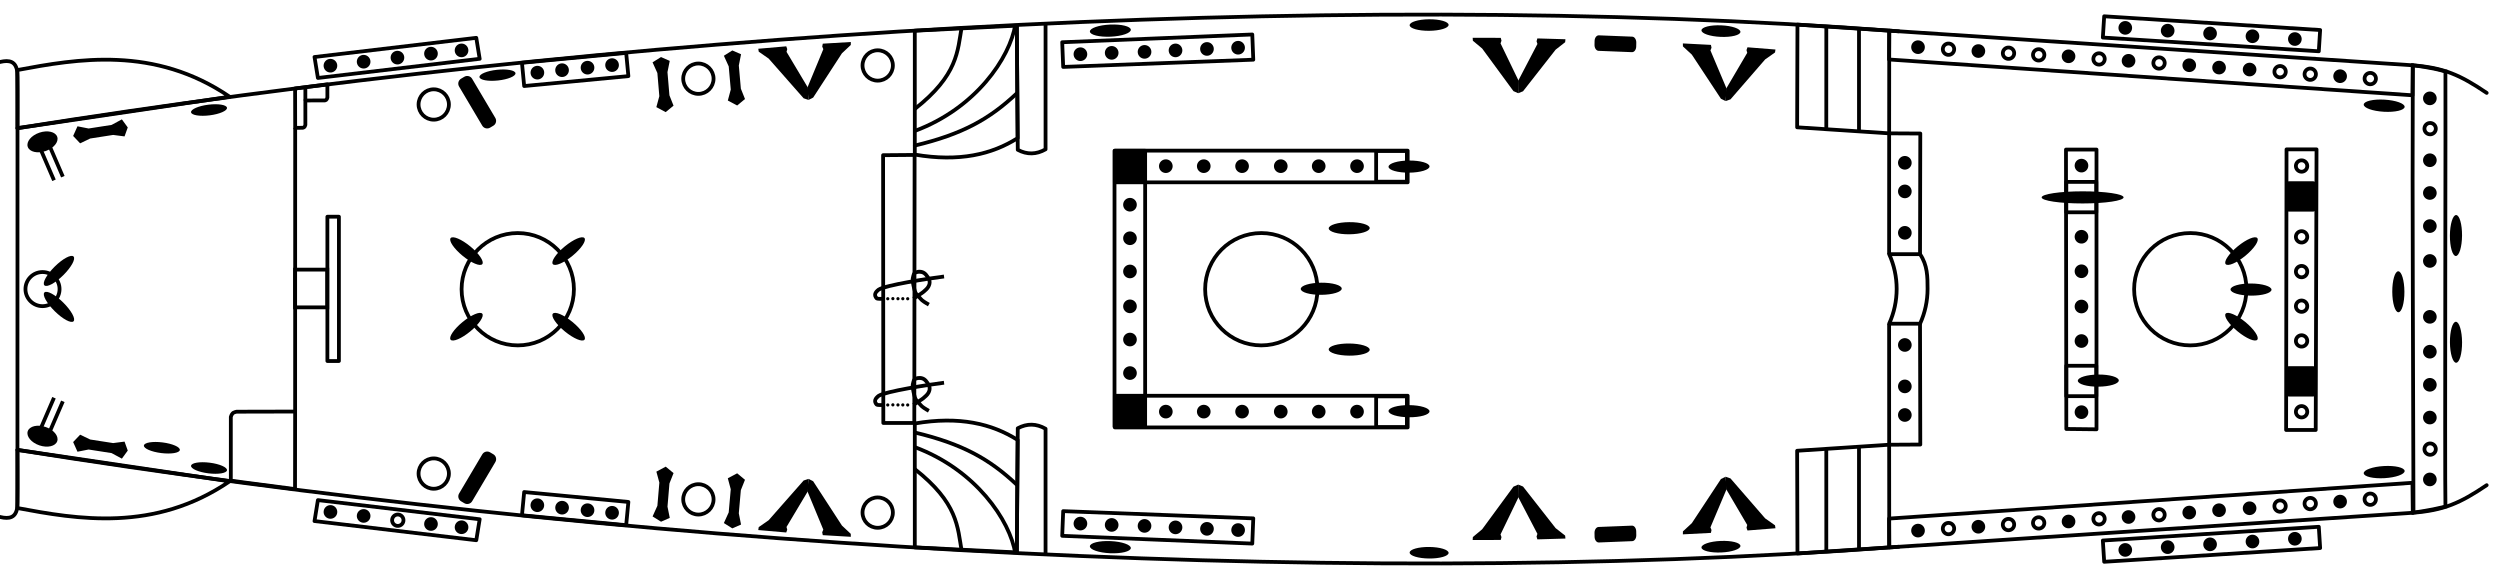
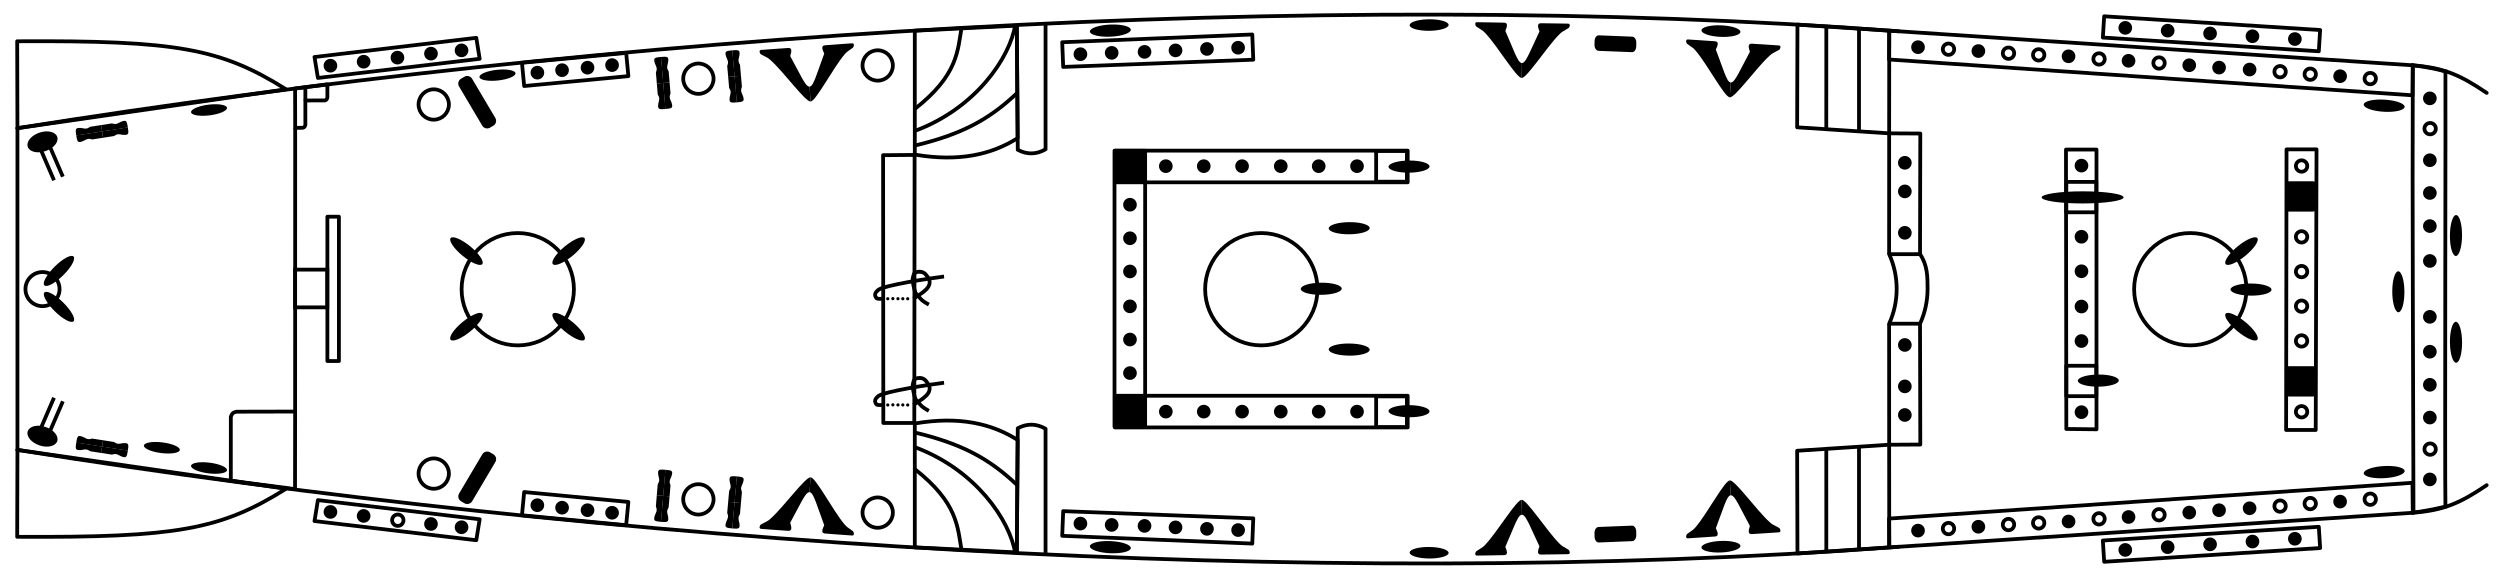
<svg xmlns="http://www.w3.org/2000/svg" xmlns:ns2="https://github.com/jolaf/rigging" xmlns:xlink="http://www.w3.org/1999/xlink" version="1.1" viewBox="1 -24 659 152">
  <defs>
    <rect id="deckMask" x="277.27" y="-.809" width="220.71" height="146.64" fill="currentColor" />
    <g id="mastMask" stroke="currentColor">
      <path d="m425.11 59.525 26.5 26.5z" />
      <path d="m451.61 59.525-26.5 26.5z" />
    </g>
    <circle id="pipe" cx="160.87" cy="398.09" r="4" stroke="currentColor" />
    <circle id="pin" class="aura" transform="rotate(-8.2973)" cx="567.54" cy="28.152" r="1.8" fill="currentColor" />
    <circle id="pinhole" transform="rotate(-8.2973)" cx="607.21" cy="138.78" r="1.5" fill="none" stroke="currentColor" />
    <ellipse id="cleat" class="aura" transform="rotate(89.51)" cx="3.721" cy="-575.37" rx="1.6" ry="5.4" fill="currentColor" />
    <rect id="lcleat" class="aura" x="396.5" y="72.319" width="4" height="15" ry="1.5" fill="currentColor" />
-     <path id="xcleat" class="aura" d="m37.388 14.516-0.847-2.811v-6.13l0.847-2.906-2.205-1.202-2.34 1.202 1.025 2.906v6.13l-1.025 2.811 2.34 1.521 2.205-1.521" fill="currentColor" />
-     <g id="halfKevel">
+     <path id="quaterXcleat" class="aura" d="m42.185 13.735s-0.026-2.038-2e-3 -2.905c0.159-0.415 0.29-0.647 0.302-0.946 0.032-0.761-0.407-1.191-0.467-2.117-0.053-0.814 0.29-0.934 1.872-0.926v6.893z" fill="currentColor" />
+     <g id="xcleat" class="aura" fill="currentColor">
+       <use xlink:href="#quaterXcleat" />
+       <use transform="matrix(-1,0,0,1,87.75,0)" xlink:href="#quaterXcleat" />
+       <use transform="matrix(1,0,0,-1,0,27.45)" xlink:href="#quaterXcleat" />
+       <use transform="rotate(180,43.875,13.725)" xlink:href="#quaterXcleat" />
+     </g>
+     <g id="halfKevel" transform="translate(.80615 -4.0308)">
      <path d="m427.52 40.223v11.347l-5.642-11.308z" fill-opacity="0" />
-       <path d="m427.52 54.794 0.067-3.253-0.067 3.253-1.261-0.526-8.424-11.107-2.479-2.004-0.067-0.781 7.404-0.102 0.204 0.747-0.238 0.713 4.927 9.807" fill="currentColor" />
+       <path d="m425.75 48.483c0.605 1.201 1.081 2.305 1.819 2.399-0.01 0.735 0.015 2.749 0 3.896-1.297 0.164-6.502-8.282-9.736-11.618-0.74-0.763-0.818-0.717-2.433-1.725-0.222-0.138-0.607-1.137 0.142-1.153 2.121-0.047 4.926 0.037 7.099 0.007 1.56-0.021 0.44 1.911 0.425 2.168" fill="currentColor" />
    </g>
    <g id="kevel" class="aura">
      <use xlink:href="#halfKevel" />
-       <use transform="matrix(-1 0 0 1 855.04 0)" xlink:href="#halfKevel" />
+       <use transform="matrix(-1 0 0 1 856.74 0)" xlink:href="#halfKevel" />
    </g>
    <rect id="fist" class="aura" x="287.16" y="40.706" width="8" height="8" rx=".8" ry=".8" fill="currentColor" />
    <g id="tackle" class="aura" transform="matrix(-1 0 0 1 657.06 84.968)" fill="currentColor">
      <path d="m23.142 44.848-0.918 0.396 3.977 9.219 0.918-0.396z" />
      <path d="m25.478 43.901-0.918 0.396 3.977 9.219 0.92-0.396z" />
      <ellipse transform="rotate(-18.749 -1131.9 -71.94)" cx="-74.057" cy="420.37" rx="4.104" ry="2.557" />
    </g>
    <g id="knot" class="aura" transform="translate(380.03 -105.31)" fill="currentColor">
      <g fill-opacity="0">
        <rect x="282.18" y="457.8" width="11.369" height="3.748" />
        <rect x="290.85" y="454.44" width="3.123" height="7.121" />
        <rect x="293.16" y="455.19" width="1.812" height="6.996" />
      </g>
      <path d="m298.66 454.68c-2.013 0.246-5.878 0.818-9.482 1.478-1.802 0.33-3.537 0.682-4.945 1.029-1.408 0.347-2.446 0.644-3.053 1.043l-0.018 0.012-0.016 0.014c-0.479 0.375-0.88 0.793-1.043 1.336-0.163 0.543 0.01 1.177 0.482 1.674l0.031 0.033 0.035 0.025c0.22 0.163 0.398 0.178 0.588 0.205 0.19 0.027 0.386 0.035 0.57 0.037 0.368 5e-3 0.691-0.019 0.691-0.019l-0.076-0.998s-0.288 0.022-0.604 0.018c-0.158-2e-3 -0.32-0.01-0.441-0.027-0.081-0.011-0.077-0.012-0.09-0.014-0.241-0.274-0.291-0.445-0.23-0.646 0.064-0.214 0.307-0.516 0.688-0.818 0.306-0.197 1.359-0.564 2.725-0.9 1.375-0.339 3.095-0.689 4.885-1.018 3.58-0.656 7.443-1.228 9.424-1.471z" />
      <path d="m292.39 453.41c-0.465-0.022-0.923 0.066-1.311 0.229-0.408 0.171-0.686 0.499-0.809 0.811-0.122 0.312-0.151 0.585-0.234 0.865-0.144 0.483-0.088 1.007-0.01 1.543 0.078 0.536 0.2 1.065 0.285 1.428 0.17 0.724 0.285 1.148 0.66 1.758 0.024 0.038 0.07 0.067 0.096 0.105-0.209 0.132-0.688 0.469-0.688 0.469l0.521 0.854s0.573-0.406 0.85-0.58c0.302 0.324 0.563 0.688 0.873 0.947 0.652 0.547 1.848 1.191 1.848 1.191l0.482-0.877s-1.221-0.689-1.688-1.08c-0.256-0.214-0.442-0.485-0.691-0.746 0.434-0.293 0.655-0.394 0.979-0.668 0.496-0.421 1.126-0.912 1.475-1.568 0.289-0.544 0.46-1.089 0.369-1.754-0.061-0.444-0.291-0.879-0.586-1.33-0.295-0.451-0.648-0.883-1.068-1.164-0.415-0.278-0.888-0.41-1.353-0.432zm-0.924 1.15c0.448-0.188 1.275-0.186 1.721 0.111 0.218 0.146 0.544 0.506 0.789 0.881 0.245 0.374 0.415 0.798 0.432 0.918 0.063 0.463-0.011 0.678-0.262 1.15-0.191 0.359-0.738 0.847-1.24 1.273-0.288 0.245-0.563 0.39-1.016 0.693-0.014-0.022-0.051-0.047-0.064-0.068-0.323-0.525-0.37-0.744-0.539-1.463-0.084-0.359-0.2-0.864-0.27-1.344-0.07-0.48-0.071-0.953-0.023-1.113 0.108-0.363 0.153-0.643 0.209-0.785 0.056-0.142 0.06-0.168 0.264-0.254z" />
      <circle cx="283.88" cy="461.04" r=".426" />
      <circle cx="285.23" cy="461.01" r=".426" />
      <circle cx="286.57" cy="461.03" r=".426" />
      <circle cx="287.85" cy="461.03" r=".426" />
      <circle cx="289.14" cy="461.04" r=".426" />
    </g>
  </defs>
  <g id="drawing" fill="none" stroke="currentColor">
    <g id="portDrawing">
      <path d="m5.599 9.788c154.59-24.72 342.25-37.19 495.89-25.536m135.53 8.963c8.188 0.64 12.488 2.55 19.468 7.271" stroke-linecap="round" />
      <path class="rail" d="m499-15.916 138.01 9.13-0.082 7.903-137.97-9.434s0.044-7.599 0.044-7.599" stroke-linejoin="round" />
      <rect class="rail" transform="matrix(.99798 .063452 -.063107 .99801 -36.919 -388.23)" x="614.66" y="330.18" width="57.042" height="5.615" stroke-linecap="round" stroke-linejoin="round" />
      <rect class="solid" x="545.68" y="23.952" width="7.895" height="8.012" stroke-linejoin="round" />
      <path class="rail" d="m498.97 42.996 0.013-31.846 8.207 0.049-0.072 31.797" stroke-linejoin="round" />
-       <g class="solid">
-         <path class="solid" d="m474.81-17.515-0.083 27.074 24.254 1.59 0.023-27.065z" fill="none" stroke-linecap="round" stroke-linejoin="round" />
-         <path d="m491.03 11.003v-27.13" />
-         <path d="m482.41 10.058 6e-3 -26.716" />
-       </g>
+       <path class="solid" d="m474.81-17.515-0.083 27.074 24.254 1.59 0.023-27.065z" stroke-linecap="round" stroke-linejoin="round" />
+       <path d="m491.03 11.003v-27.13" />
+       <path d="m482.41 10.058 6e-3 -26.716" />
      <rect class="solid" x="363.75" y="15.795" width="8.109" height="8.109" stroke-linejoin="round" />
      <rect class="rail" x="294.88" y="15.715" width="77.184" height="8.348" stroke-linejoin="round" />
      <path class="rail" d="m281-12.863 50.101-2.045s0.262 6.643 0.262 6.643l-50.107 1.907s-0.256-6.505-0.256-6.505" stroke-linecap="round" stroke-linejoin="round" />
      <g stroke-linejoin="round">
        <path class="solid" d="m269.03-17.595s0.253 33.082 0.253 33.082c2.441 1.306 4.882 1.261 7.324-0.126v-33.335" />
-         <path class="solid" d="m242.14 16.75c11.722 2.006 20.363-0.062 27.109-4.348l-0.214-29.641-26.895 1.334z" fill="none" />
+         <path class="solid" d="m242.14 16.75c11.722 2.006 20.363-0.062 27.109-4.348l-0.214-29.641-26.895 1.334z" />
        <path d="m242.15 14.372c12.578-3.001 19.671-7.006 26.788-13.682" stroke-linecap="round" />
        <path d="m242.14 10.516c16.006-5.946 25.097-19.221 26.516-28.111" />
        <path d="m242.07 4.779c11.483-8.995 11.331-15.34 12.443-21.742" />
      </g>
      <use x="71.491" y="-404.834" xlink:href="#pipe" />
      <use x="24.224" y="-401.346" xlink:href="#pipe" />
      <rect class="rail" transform="rotate(-5.4351)" x="138.67" y="5.712" width="27.593" height="6.154" stroke-linejoin="round" />
      <rect class="rail" transform="matrix(.99305 -.11767 .15968 .98717 -36.919 -388.23)" x="58.768" y="391.19" width="42.94" height="5.599" ry="0" stroke-linejoin="round" />
      <use x="-45.537" y="-394.546" xlink:href="#pipe" />
-       <path class="solid" d="m5.56-5.531c15.76-2.954 36.127-6.5 55.971 7.03l-55.932 8.289z" fill="none" stroke-linejoin="round" />
+       <path class="solid" d="m5.53-13.119c42.219-0.257 53.735 1.926 70.882 12.665l-70.813 10.242z" stroke-linejoin="round" />
    </g>
    <use id="starboardDrawing" transform="matrix(1 0 0 -1 0 104.38)" xlink:href="#portDrawing" />
    <path class="rail" d="m645.62-5.151c-3.876-1.16-8.604-1.635-8.604-1.635-0.16 38.87 0.115 82.335 0.176 117.9 0 0 3.887-0.461 8.424-1.564-0.182-8.555 0.077-111.18 4e-3 -114.71h-2.6e-4" />
    <path class="rail" d="m603.73 15.378h7.908l-0.217 73.963h-7.8l0.108-73.963" stroke-linecap="round" stroke-linejoin="round" />
    <circle class="solid" cx="578.36" cy="52.238" r="14.805" />
    <path class="rail" d="m545.59 15.428h8.047v73.736l-7.955-0.091-0.091-73.645" stroke-linecap="round" stroke-linejoin="round" />
-     <path class="solid" d="m507.13 61.323c1.304-2.876 1.979-5.997 1.979-9.164 1e-5 -3.167-0.013-6.268-1.989-9.164h-8.138c1.304 2.876 1.979 5.997 1.979 9.164 0 3.167-0.675 6.288-1.979 9.164l8.147-3e-5" fill="none" stroke-linecap="round" stroke-linejoin="round" />
+     <path class="solid" d="m507.13 61.323c1.304-2.876 1.979-5.997 1.979-9.164 1e-5 -3.167-0.013-6.268-1.989-9.164h-8.138c1.304 2.876 1.979 5.997 1.979 9.164 0 3.167-0.675 6.288-1.979 9.164l8.147-3e-5" stroke-linecap="round" stroke-linejoin="round" />
    <circle class="solid " cx="333.48" cy="52.238" r="14.805" />
    <path class="rail" d="m302.86 88.464h-8.075v-72.72h8.075v72.72" stroke-linejoin="round" />
    <path class="solid" d="m242.09 16.839-8.306 0.069c-4e-3 16.806 0.062 53.776 0.058 70.582h8.168c4e-3 -16.806 0.076-53.845 0.08-70.651v-5e-5" stroke-linejoin="round" />
    <circle class="solid" cx="137.48" cy="52.238" r="14.805" />
    <rect class="solid" x="87.298" y="33.13" width="3.041" height="38.031" stroke-linejoin="round" />
    <rect class="solid" x="78.789" y="47.072" width="8.482" height="9.949" />
-     <path class="solid" d="m87.296-1.771v3.482c-0.175 0.713-0.438 0.672-0.685 0.766l-5.121 0.009 0.005 6.425c-0.175 0.713-0.438 0.672-0.685 0.766l-1.999 0.035-0.023-10.387z" fill="none" stroke-linecap="round" stroke-linejoin="round" />
-     <path class="solid" d="m81.491 2.486v-3.563" fill="none" stroke-linejoin="round" />
+     <path class="solid" d="m87.296-1.771v3.482c-0.175 0.713-0.438 0.672-0.685 0.766l-5.121 0.009 0.005 6.425c-0.175 0.713-0.438 0.672-0.685 0.766l-1.999 0.035-0.023-10.387z" stroke-linecap="round" stroke-linejoin="round" />
+     <path d="m81.491 2.486v-3.563" stroke-linejoin="round" />
    <path d="m78.795 84.486 0.017-74.774" />
-     <path class="solid" d="m61.845 102.71v-16.814c0.389-1.278 0.973-1.205 1.523-1.374l15.427-0.037-0.025 20.438z" fill="none" stroke-linecap="round" stroke-linejoin="round" />
+     <path class="solid" d="m61.845 102.71v-16.814c0.389-1.278 0.973-1.205 1.523-1.374l15.427-0.037-0.025 20.438z" stroke-linecap="round" stroke-linejoin="round" />
    <circle class="solid" cx="12.204" cy="52.207" r="4.495" />
-     <path d="m-5.752-5.267c5.217-1.715 11.51-5.673 11.367 1.562 0.07 3.526 0 13.714 0 13.714l-0.017 84.583s0.09 10.221 0.021 13.747c0.143 7.235-6.15 3.242-11.367 1.526" stroke-linecap="round" />
+     <path d="m5.599 9.788v84.804" stroke-linecap="round" />
  </g>
  <g display="none">
    <g id="deckMasks">
      <use class="deckMask" transform="matrix(.71785 0 0 1 299.43 -20.6)" ns2:deck="fore" xlink:href="#deckMask" />
      <use class="deckMask" transform="matrix(1.0033 0 0 1 -1.1 -20.6)" ns2:deck="main" xlink:href="#deckMask" />
      <use class="deckMask" transform="matrix(1.2311 0 0 1 -335.88 -20.6)" ns2:deck="stern" xlink:href="#deckMask" />
    </g>
  </g>
  <g display="none">
    <g id="mastMasks">
      <use class="mastMask" x="140" y="-20.6" ns2:mast="fore" xlink:href="#mastMask" />
      <use class="mastMask" x="-104.89" y="-20.6" ns2:mast="main" xlink:href="#mastMask" />
      <use class="mastMask" x="-300.966" y="-20.6" ns2:mast="mizzen" xlink:href="#mastMask" />
    </g>
  </g>
  <g id="points">
    <g ns2:deck="fore" ns2:rail="behindFront" ns2:side="port">
      <use transform="rotate(-89.1 631.84 -18.644)" xlink:href="#cleat" />
    </g>
    <g ns2:deck="fore" ns2:rail="behindFront" ns2:side="starboard">
      <use transform="matrix(.015714 .99988 .99988 -.015714 640.56 -509.11)" xlink:href="#cleat" />
    </g>
    <g ns2:deck="fore" ns2:isAcross="true" ns2:rail="frontRail" ns2:side="port">
      <use transform="translate(75.849 98.833)" xlink:href="#pin" />
      <use transform="translate(75.849 89.64)" xlink:href="#pin" />
      <use transform="translate(75.849 80.915)" xlink:href="#pin" />
      <use transform="translate(75.849 72.283)" xlink:href="#pin" />
      <use transform="translate(20.7 -39.787)" xlink:href="#pinhole" />
      <use transform="translate(75.849 55.97)" xlink:href="#pin" />
    </g>
    <g ns2:deck="fore" ns2:isAcross="true" ns2:rail="frontRail" ns2:side="starboard">
      <use transform="matrix(1 0 0 -1 75.849 5.4729)" xlink:href="#pin" />
      <use transform="matrix(1 0 0 -1 75.849 14.666)" xlink:href="#pin" />
      <use transform="matrix(1 0 0 -1 75.849 23.391)" xlink:href="#pin" />
      <use transform="matrix(1 0 0 -1 75.849 32.023)" xlink:href="#pin" />
      <use transform="matrix(1 0 0 -1 20.7 144.09)" xlink:href="#pinhole" />
      <use transform="matrix(1 0 0 -1 75.849 48.335)" xlink:href="#pin" />
    </g>
    <g ns2:deck="fore" ns2:rail="onDeckFront" ns2:side="port">
      <use transform="rotate(3.7858 525.83 819.64)" xlink:href="#cleat" />
    </g>
    <g ns2:deck="fore" ns2:rail="onDeckFront" ns2:side="center">
      <use transform="rotate(90.241 577.35 54.645)" xlink:href="#cleat" />
    </g>
    <g ns2:deck="fore" ns2:rail="onDeckFront" ns2:side="starboard">
      <use transform="matrix(.99782 -.066026 -.066026 -.99782 55.265 137.24)" xlink:href="#cleat" />
    </g>
    <g ns2:deck="fore" ns2:rail="sideRail" ns2:side="port">
      <use transform="rotate(3.8685 -92.77 -907.37)" xlink:href="#pin" />
      <use transform="rotate(3.8685 1466.9 -1553.8)" xlink:href="#pinhole" />
      <use transform="rotate(3.8685 -99.963 -671.32)" xlink:href="#pin" />
      <use transform="rotate(3.8685 1459.2 -1319.1)" xlink:href="#pinhole" />
      <use transform="rotate(3.8685 1456.7 -1201.1)" xlink:href="#pinhole" />
      <use transform="rotate(3.8685 -108.57 -318.72)" xlink:href="#pin" />
      <use transform="rotate(3.8685 1448.7 -965.03)" xlink:href="#pinhole" />
      <use transform="rotate(3.8685 -118.21 -83.962)" xlink:href="#pin" />
      <use transform="rotate(3.8685 1440.8 -730.36)" xlink:href="#pinhole" />
      <use transform="rotate(3.8685 -127.54 153.53)" xlink:href="#pin" />
      <use transform="rotate(3.8685 -132.74 270.21)" xlink:href="#pin" />
      <use transform="rotate(3.8685 -136.38 389.63)" xlink:href="#pin" />
      <use transform="rotate(3.8685 1422.8 -256.77)" xlink:href="#pinhole" />
      <use transform="rotate(3.8685 1417 -138.78)" xlink:href="#pinhole" />
      <use transform="rotate(3.8685 -150.43 743.75)" xlink:href="#pin" />
      <use transform="rotate(3.8685 1407.8 96.012)" xlink:href="#pinhole" />
    </g>
    <g ns2:deck="fore" ns2:rail="sideRail" ns2:side="starboard">
      <use transform="matrix(.99772 -.067466 -.067466 -.99772 -61.428 100.11)" xlink:href="#pin" />
      <use transform="matrix(.99772 -.067466 -.067466 -.99772 -101.49 206.81)" xlink:href="#pinhole" />
      <use transform="matrix(.99772 -.067466 -.067466 -.99772 -45.519 99.09)" xlink:href="#pin" />
      <use transform="matrix(.99772 -.067466 -.067466 -.99772 -85.673 205.75)" xlink:href="#pinhole" />
      <use transform="matrix(.99772 -.067466 -.067466 -.99772 -77.719 205.32)" xlink:href="#pinhole" />
      <use transform="matrix(.99772 -.067466 -.067466 -.99772 -21.75 97.707)" xlink:href="#pin" />
      <use transform="matrix(.99772 -.067466 -.067466 -.99772 -61.808 204.24)" xlink:href="#pinhole" />
      <use transform="matrix(.99772 -.067466 -.067466 -.99772 -5.9338 96.522)" xlink:href="#pin" />
      <use transform="matrix(.99772 -.067466 -.067466 -.99772 -45.994 203.17)" xlink:href="#pinhole" />
      <use transform="matrix(.99772 -.067466 -.067466 -.99772 10.067 95.352)" xlink:href="#pin" />
      <use transform="matrix(.99772 -.067466 -.067466 -.99772 17.927 94.735)" xlink:href="#pin" />
      <use transform="matrix(.99772 -.067466 -.067466 -.99772 25.976 94.217)" xlink:href="#pin" />
      <use transform="matrix(.99772 -.067466 -.067466 -.99772 -14.083 200.88)" xlink:href="#pinhole" />
      <use transform="matrix(.99772 -.067466 -.067466 -.99772 -6.136 200.22)" xlink:href="#pinhole" />
      <use transform="matrix(.99772 -.067466 -.067466 -.99772 49.835 92.463)" xlink:href="#pin" />
      <use transform="matrix(.99772 -.067466 -.067466 -.99772 9.6834 199.07)" xlink:href="#pinhole" />
    </g>
    <g ns2:deck="fore" ns2:rail="shroudsRail" ns2:side="port">
      <use transform="rotate(3.7695 -4.6641 -102.8)" xlink:href="#pin" />
      <use transform="rotate(3.7695 -10.267 67.386)" xlink:href="#pin" />
      <use transform="rotate(3.7695 -15.87 237.57)" xlink:href="#pin" />
      <use transform="rotate(3.7695 -21.472 407.74)" xlink:href="#pin" />
      <use transform="rotate(3.7695 -27.075 577.92)" xlink:href="#pin" />
    </g>
    <g ns2:deck="fore" ns2:rail="shroudsRail" ns2:side="starboard">
      <use transform="matrix(.99784 -.065742 -.065742 -.99784 -6.7682 104.22)" xlink:href="#pin" />
      <use transform="matrix(.99784 -.065742 -.065742 -.99784 4.4079 103.49)" xlink:href="#pin" />
      <use transform="matrix(.99784 -.065742 -.065742 -.99784 15.584 102.75)" xlink:href="#pin" />
      <use transform="matrix(.99784 -.065742 -.065742 -.99784 26.759 102.01)" xlink:href="#pin" />
      <use transform="matrix(.99784 -.065742 -.065742 -.99784 37.935 101.28)" xlink:href="#pin" />
    </g>
    <g ns2:side="port">
      <use transform="translate(-13.186 -2.1063)" xlink:href="#pinhole" />
      <use transform="translate(-13.186 -11.266)" xlink:href="#pinhole" />
      <use transform="translate(-13.186 -29.938)" xlink:href="#pinhole" />
    </g>
    <g ns2:side="starboard">
      <use transform="matrix(1 0 0 -1 -13.186 106.41)" xlink:href="#pinhole" />
      <use transform="matrix(1 0 0 -1 -13.186 115.57)" xlink:href="#pinhole" />
      <use transform="matrix(1 0 0 -1 -13.186 134.24)" xlink:href="#pinhole" />
    </g>
    <g ns2:deck="fore" ns2:rail="frontFists" ns2:side="port">
      <use transform="translate(316.38 -16.925)" xlink:href="#fist" />
    </g>
    <g ns2:deck="fore" ns2:rail="frontFists" ns2:side="starboard">
      <use transform="matrix(1 0 0 -1 316.38 121.23)" xlink:href="#fist" />
    </g>
    <g ns2:deck="fore" ns2:rail="atMastFront" ns2:side="port">
      <use transform="matrix(.76693 -.64173 -.64173 -.76693 149.81 410.51)" xlink:href="#cleat" />
    </g>
    <g ns2:deck="fore" ns2:rail="atMastFront" ns2:side="center">
      <use transform="rotate(.87139 -2934.8 1274)" xlink:href="#cleat" />
    </g>
    <g ns2:deck="fore" ns2:rail="atMastFront" ns2:side="starboard">
      <use transform="rotate(39.921 496.45 53.135)" xlink:href="#cleat" />
    </g>
    <g ns2:deck="fore" ns2:isAcross="true" ns2:rail="behindMastRail" ns2:side="port">
      <use transform="translate(-15.985 101.55)" xlink:href="#pin" />
      <use transform="translate(-15.985 92.452)" xlink:href="#pin" />
      <use transform="translate(-15.985 73.703)" xlink:href="#pin" />
    </g>
    <g ns2:deck="fore" ns2:isAcross="true" ns2:rail="behindMastRail" ns2:side="starboard">
      <use transform="matrix(1 0 0 -1 -15.985 2.7541)" xlink:href="#pin" />
      <use transform="matrix(1 0 0 -1 -15.985 11.854)" xlink:href="#pin" />
      <use transform="matrix(1 0 0 -1 -15.985 30.603)" xlink:href="#pin" />
    </g>
    <g ns2:deck="fore" ns2:rail="backPillars" ns2:side="port">
      <use transform="matrix(-1.9999 -.007457 .014915 -.99997 1700.7 31.123)" xlink:href="#cleat" />
    </g>
    <g ns2:deck="fore" ns2:rail="backPillars" ns2:side="starboard">
      <use transform="rotate(.038274 -115492 -31800)" xlink:href="#cleat" />
    </g>
    <g ns2:deck="fore" ns2:isAcross="true" ns2:rail="backRail" ns2:side="port">
      <use transform="translate(-62.546 91.416)" xlink:href="#pin" />
      <use transform="translate(-62.546 80.498)" xlink:href="#pin" />
      <use transform="translate(-62.546 72.958)" xlink:href="#pin" />
    </g>
    <g ns2:deck="fore" ns2:isAcross="true" ns2:rail="backRail" ns2:side="starboard">
      <use transform="matrix(1 0 0 -1 -62.546 12.889)" xlink:href="#pin" />
      <use transform="matrix(1 0 0 -1 -62.546 23.808)" xlink:href="#pin" />
      <use transform="matrix(1 0 0 -1 -62.546 31.348)" xlink:href="#pin" />
    </g>
    <g ns2:deck="main" ns2:rail="bulwark" ns2:side="port">
      <use transform="matrix(.95074 0 0 .95074 -169.32 -16.259)" xlink:href="#cleat" />
      <use transform="rotate(.89998 3866.4 -1648)" xlink:href="#kevel" />
      <use transform="matrix(-.01972 1.022 -.73281 -.029126 493.17 -417.41)" xlink:href="#lcleat" />
      <use transform="matrix(.95039 .048001 -.048001 .95039 -92.251 -42.279)" xlink:href="#cleat" />
-       <use transform="rotate(3.7685 1234.4 459.46)" xlink:href="#kevel" />
+       <use transform="rotate(3.7685 1188.8 460.96)" xlink:href="#kevel" />
    </g>
    <g ns2:deck="main" ns2:rail="bulwark" ns2:side="starboard">
      <use transform="matrix(.95074 0 0 -.95074 -169.32 120.56)" xlink:href="#cleat" />
      <use transform="matrix(.99988 -.015707 -.015707 -.99988 -25.413 165.24)" xlink:href="#kevel" />
      <use transform="matrix(-.01972 -1.022 -.73281 .029126 493.17 521.72)" xlink:href="#lcleat" />
      <use transform="matrix(.95039 -.048001 -.048001 -.95039 -92.251 146.59)" xlink:href="#cleat" />
-       <use transform="matrix(.99784 -.065725 -.065725 -.99784 32.866 184.44)" xlink:href="#kevel" />
+       <use transform="matrix(.99784 -.065725 -.065725 -.99784 32.866 181.44)" xlink:href="#kevel" />
    </g>
    <g ns2:deck="main" ns2:rail="frontPillars" ns2:side="port">
      <use transform="translate(-202.96 21.115)" xlink:href="#cleat" />
    </g>
    <g ns2:deck="main" ns2:rail="frontPillars" ns2:side="starboard">
      <use transform="matrix(1 0 0 -1 -202.96 83.191)" xlink:href="#cleat" />
    </g>
    <g ns2:deck="main" ns2:rail="onDeckFront" ns2:side="port">
      <use transform="translate(-218.73 37.358)" xlink:href="#cleat" />
    </g>
    <g ns2:deck="main" ns2:rail="onDeckFront" ns2:side="starboard">
      <use transform="matrix(1 0 0 -1 -218.73 66.948)" xlink:href="#cleat" />
    </g>
    <g ns2:deck="main" ns2:rail="atMastFront" ns2:side="center">
      <use transform="rotate(180 462.33 25.459)" xlink:href="#cleat" />
    </g>
    <g ns2:deck="main" ns2:rail="sideMastRail" ns2:side="port">
      <use transform="translate(-257.35 73.846)" xlink:href="#pin" />
      <use transform="translate(-247.35 73.846)" xlink:href="#pin" />
      <use transform="translate(-237.25 73.846)" xlink:href="#pin" />
      <use transform="translate(-227.05 73.846)" xlink:href="#pin" />
      <use transform="translate(-217.05 73.846)" xlink:href="#pin" />
      <use transform="translate(-206.95 73.846)" xlink:href="#pin" />
    </g>
    <g ns2:deck="main" ns2:rail="sideMastRail" ns2:side="starboard">
      <use transform="matrix(1 0 0 -1 -257.35 30.46)" xlink:href="#pin" />
      <use transform="matrix(1 0 0 -1 -247.35 30.46)" xlink:href="#pin" />
      <use transform="matrix(1 0 0 -1 -237.25 30.46)" xlink:href="#pin" />
      <use transform="matrix(1 0 0 -1 -227.05 30.46)" xlink:href="#pin" />
      <use transform="matrix(1 0 0 -1 -217.05 30.46)" xlink:href="#pin" />
      <use transform="matrix(1 0 0 -1 -206.95 30.46)" xlink:href="#pin" />
    </g>
    <g ns2:deck="main" ns2:rail="backFists" ns2:side="port">
      <use transform="translate(7.7263 -24.752)" xlink:href="#fist" />
    </g>
    <g ns2:deck="main" ns2:rail="backFists" ns2:side="starboard">
      <use transform="matrix(1 0 0 -1 7.7263 129.06)" xlink:href="#fist" />
    </g>
    <g ns2:deck="main" ns2:isAcross="true" ns2:rail="behindMastRail" ns2:side="port">
      <use transform="translate(-266.8 101.6)" xlink:href="#pin" />
      <use transform="translate(-266.8 92.847)" xlink:href="#pin" />
      <use transform="translate(-266.8 84.008)" xlink:href="#pin" />
    </g>
    <g ns2:deck="main" ns2:isAcross="true" ns2:rail="behindMastRail" ns2:side="starboard">
      <use transform="matrix(1 0 0 -1 -266.8 2.7081)" xlink:href="#pin" />
      <use transform="matrix(1 0 0 -1 -266.8 11.459)" xlink:href="#pin" />
      <use transform="matrix(1 0 0 -1 -266.8 20.298)" xlink:href="#pin" />
    </g>
    <g ns2:deck="main" ns2:rail="sideRail" ns2:side="port">
      <use transform="rotate(-2.2774 1540.9 7008.1)" xlink:href="#pin" />
      <use transform="rotate(-2.2774 1536.1 6800.6)" xlink:href="#pin" />
      <use transform="rotate(-2.2774 1533.9 6582.6)" xlink:href="#pin" />
      <use transform="rotate(-2.2774 1528.2 6377)" xlink:href="#pin" />
      <use transform="rotate(-2.2774 1522.7 6168.3)" xlink:href="#pin" />
      <use transform="rotate(-2.2774 1518.7 5961.7)" xlink:href="#pin" />
    </g>
    <g ns2:deck="main" ns2:rail="sideRail" ns2:side="starboard">
      <use transform="matrix(.99921 .039738 .039738 -.99921 -277.27 37.537)" xlink:href="#pin" />
      <use transform="matrix(.99921 .039738 .039738 -.99921 -269.03 37.891)" xlink:href="#pin" />
      <use transform="matrix(.99921 .039738 .039738 -.99921 -260.37 38.148)" xlink:href="#pin" />
      <use transform="matrix(.99921 .039738 .039738 -.99921 -252.2 38.537)" xlink:href="#pin" />
      <use transform="matrix(.99921 .039738 .039738 -.99921 -243.91 38.922)" xlink:href="#pin" />
      <use transform="matrix(.99921 .039738 .039738 -.99921 -235.7 39.243)" xlink:href="#pin" />
    </g>
    <g ns2:deck="main" ns2:rail="aboveRail" ns2:side="port">
      <use transform="rotate(-2.0865 30.155 7725.9)" xlink:href="#cleat" />
    </g>
    <g ns2:deck="main" ns2:rail="aboveRail" ns2:side="starboard">
      <use transform="matrix(.99934 .036409 .036409 -.99934 -281.27 98.086)" xlink:href="#cleat" />
    </g>
    <g ns2:deck="stern" ns2:rail="bulwark" ns2:side="port">
      <use transform="rotate(-30.64 122.33 537.31)" xlink:href="#lcleat" />
      <use transform="matrix(.8798 -.086775 .086775 .8798 -373.98 46.791)" xlink:href="#cleat" />
-       <use transform="rotate(-4.8377 -18.227 -1661.6)" xlink:href="#xcleat" />
-       <use transform="rotate(-5.0377 -23.733 -1810.2)" xlink:href="#xcleat" />
-       <use transform="rotate(-4.1732 -399 2957)" xlink:href="#kevel" />
+       <use transform="rotate(-4.8377 -77.797 -1556)" xlink:href="#xcleat" />
+       <use transform="rotate(-5.0377 -80.762 -1708.6)" xlink:href="#xcleat" />
+       <use transform="rotate(-4.1732 -337.25 2959.3)" xlink:href="#kevel" />
    </g>
    <g ns2:deck="stern" ns2:rail="bulwark" ns2:side="starboard">
      <use transform="matrix(.86039 .50964 .50964 -.86039 -256.75 -32.473)" xlink:href="#lcleat" />
-       <use transform="matrix(.99644 .084334 .084334 -.99644 140.07 112.02)" xlink:href="#xcleat" />
-       <use transform="matrix(.99614 .087812 .087812 -.99614 158.86 113.65)" xlink:href="#xcleat" />
-       <use transform="matrix(.99735 .072772 .072772 -.99735 -216.25 125.77)" xlink:href="#kevel" />
+       <use transform="matrix(.99644 .084334 .084334 -.99644 130.94 116.67)" xlink:href="#xcleat" />
+       <use transform="matrix(.99614 .087812 .087812 -.99614 149.72 118.26)" xlink:href="#xcleat" />
+       <use transform="matrix(.99735 .072772 .072772 -.99735 -216.25 121.27)" xlink:href="#kevel" />
    </g>
    <g ns2:deck="stern" ns2:rail="atFront" ns2:side="center">
      <use transform="translate(-428.9 -300.98)" xlink:href="#knot" />
    </g>
    <g ns2:deck="stern" ns2:rail="aboveLadder" ns2:side="starboard">
      <use transform="translate(-428.9 -272.98)" xlink:href="#knot" />
    </g>
    <g ns2:deck="stern" ns2:rail="sideRail" ns2:side="port">
      <use transform="rotate(-.99998 3172.8 24207)" xlink:href="#pin" />
      <use transform="rotate(-.99998 3138.8 23834)" xlink:href="#pin" />
      <use transform="rotate(-.99998 3104.2 23449)" xlink:href="#pin" />
      <use transform="rotate(-.99998 3068.6 23078)" xlink:href="#pin" />
    </g>
    <g ns2:deck="stern" ns2:rail="sideRail" ns2:side="starboard">
      <use transform="matrix(.99985 .017452 .017452 -.99985 -421.99 45.269)" xlink:href="#pin" />
      <use transform="matrix(.99985 .017452 .017452 -.99985 -415.47 45.919)" xlink:href="#pin" />
      <use transform="matrix(.99985 .017452 .017452 -.99985 -408.76 46.581)" xlink:href="#pin" />
      <use transform="matrix(.99985 .017452 .017452 -.99985 -402.29 47.259)" xlink:href="#pin" />
    </g>
    <g ns2:deck="stern" ns2:rail="shroudsRail" ns2:side="port">
      <use transform="rotate(-.7 4203.3 39058)" xlink:href="#pin" />
      <use transform="rotate(-.7 4121.7 38341)" xlink:href="#pin" />
      <use transform="rotate(-.7 4038.3 37611)" xlink:href="#pin" />
      <use transform="rotate(-.7 3956.6 36887)" xlink:href="#pin" />
      <use transform="rotate(-.7 3890.7 36227)" xlink:href="#pin" />
    </g>
    <g ns2:deck="stern" ns2:rail="shroudsRail" ns2:side="starboard">
      <use transform="matrix(.99992 .012217 .012217 -.99992 -476.85 49.996)" xlink:href="#pin" />
      <use transform="matrix(.99992 .012217 .012217 -.99992 -468.1 51.047)" xlink:href="#pin" />
      <use transform="matrix(.99992 .012217 .012217 -.99992 -515.58 155.24)" xlink:href="#pinhole" />
      <use transform="matrix(.99992 .012217 .012217 -.99992 -450.35 53.175)" xlink:href="#pin" />
      <use transform="matrix(.99992 .012217 .012217 -.99992 -442.29 54.03)" xlink:href="#pin" />
    </g>
    <g ns2:deck="stern" ns2:rail="atMast" ns2:side="port">
      <use transform="rotate(219.92 357.55 102.47)" xlink:href="#cleat" />
      <use transform="matrix(.76693 -.64173 -.64173 -.76693 -291.15 410.51)" xlink:href="#cleat" />
    </g>
    <g ns2:deck="stern" ns2:rail="atMast" ns2:side="starboard">
      <use transform="matrix(-.76693 .64173 .64173 .76693 566 -306.2)" xlink:href="#cleat" />
      <use transform="rotate(39.921 275.97 -553.92)" xlink:href="#cleat" />
    </g>
    <g ns2:deck="stern" ns2:rail="poopBulwark" ns2:side="port">
      <use transform="matrix(1 0 0 -1 -616.81 152.59)" xlink:href="#tackle" />
-       <use transform="rotate(81.139 30.184 5.235)" xlink:href="#xcleat" />
+       <use transform="rotate(81.139 37.687 2.8545)" xlink:href="#xcleat" />
      <use transform="matrix(.87815 -.10212 .10212 .87815 -449.05 64.812)" xlink:href="#cleat" />
    </g>
    <g ns2:deck="stern" ns2:rail="poopBulwark" ns2:side="starboard">
      <use transform="translate(-616.81 -48.222)" xlink:href="#tackle" />
-       <use transform="matrix(.15404 -.98806 -.98806 -.15404 30.707 129.76)" xlink:href="#xcleat" />
+       <use transform="matrix(.15404 -.98806 -.98806 -.15404 34.702 139.19)" xlink:href="#xcleat" />
      <use transform="matrix(.87815 .10212 .10212 -.87815 -461.48 34.213)" xlink:href="#cleat" />
      <use transform="matrix(.87815 .10212 .10212 -.87815 -449.05 39.556)" xlink:href="#cleat" />
    </g>
    <g ns2:deck="stern" ns2:ignoreDeck="true" ns2:rail="poopFlagstaff" ns2:side="port">
      <use transform="rotate(-44.188 355.84 711.44)" xlink:href="#cleat" />
    </g>
    <g ns2:deck="stern" ns2:ignoreDeck="true" ns2:rail="poopFlagstaff" ns2:side="starboard">
      <use transform="matrix(.71706 .69702 .69702 -.71706 -395.2 -345.02)" xlink:href="#cleat" />
    </g>
  </g>
</svg>
